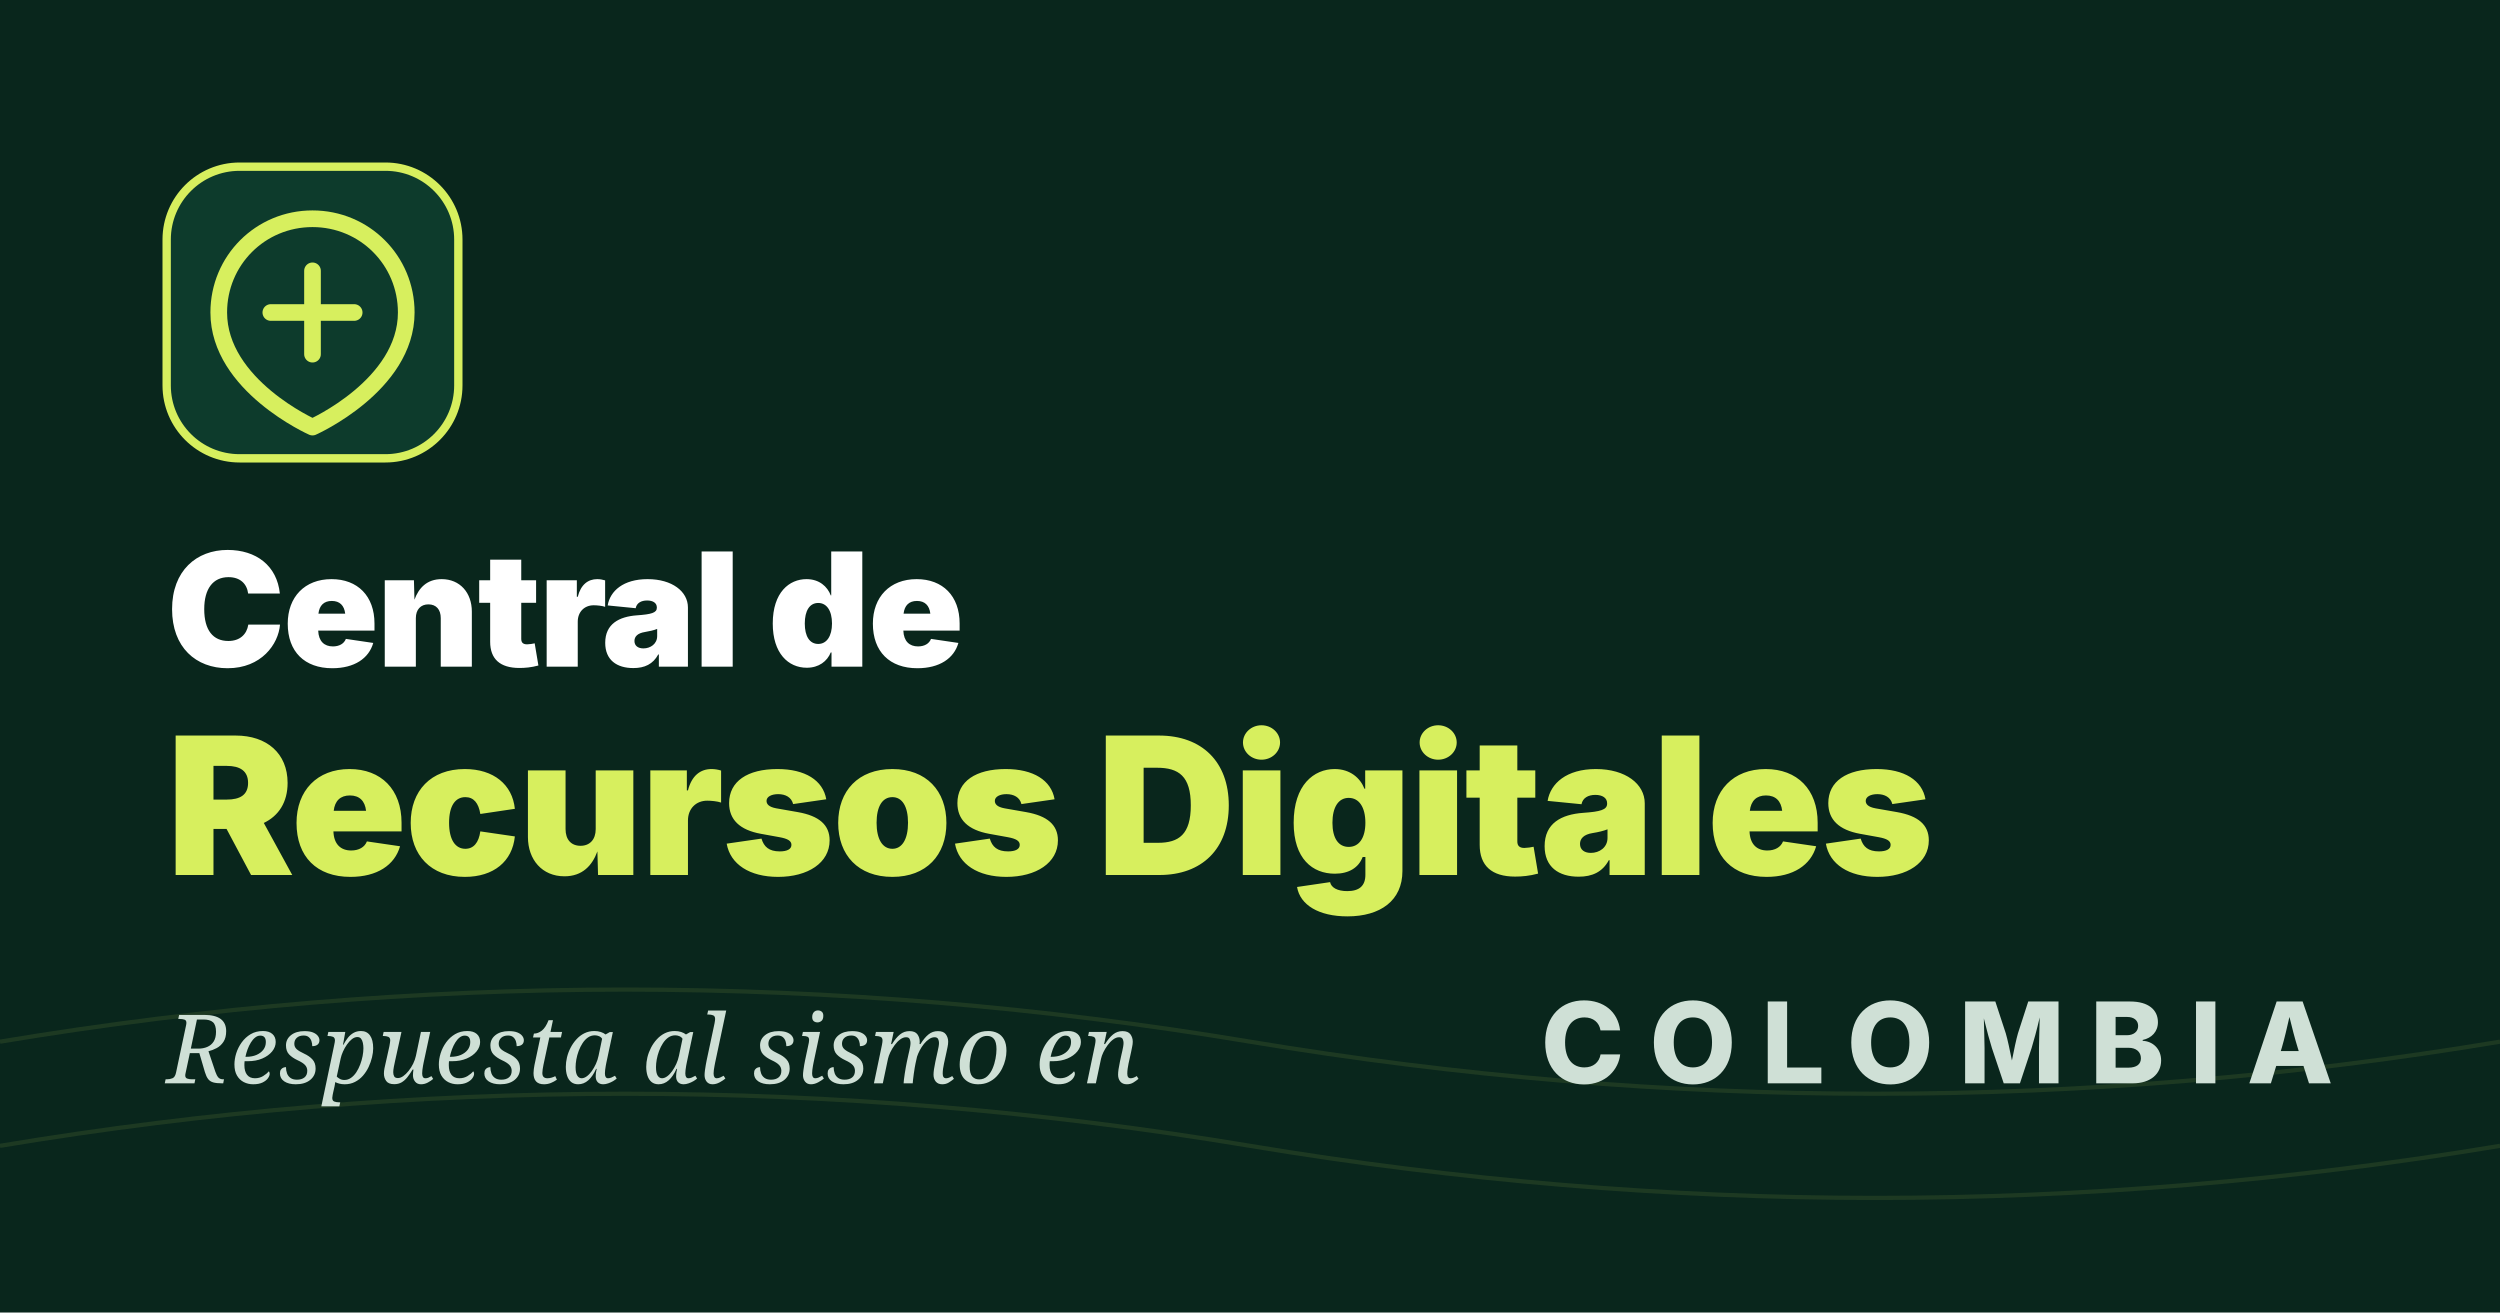
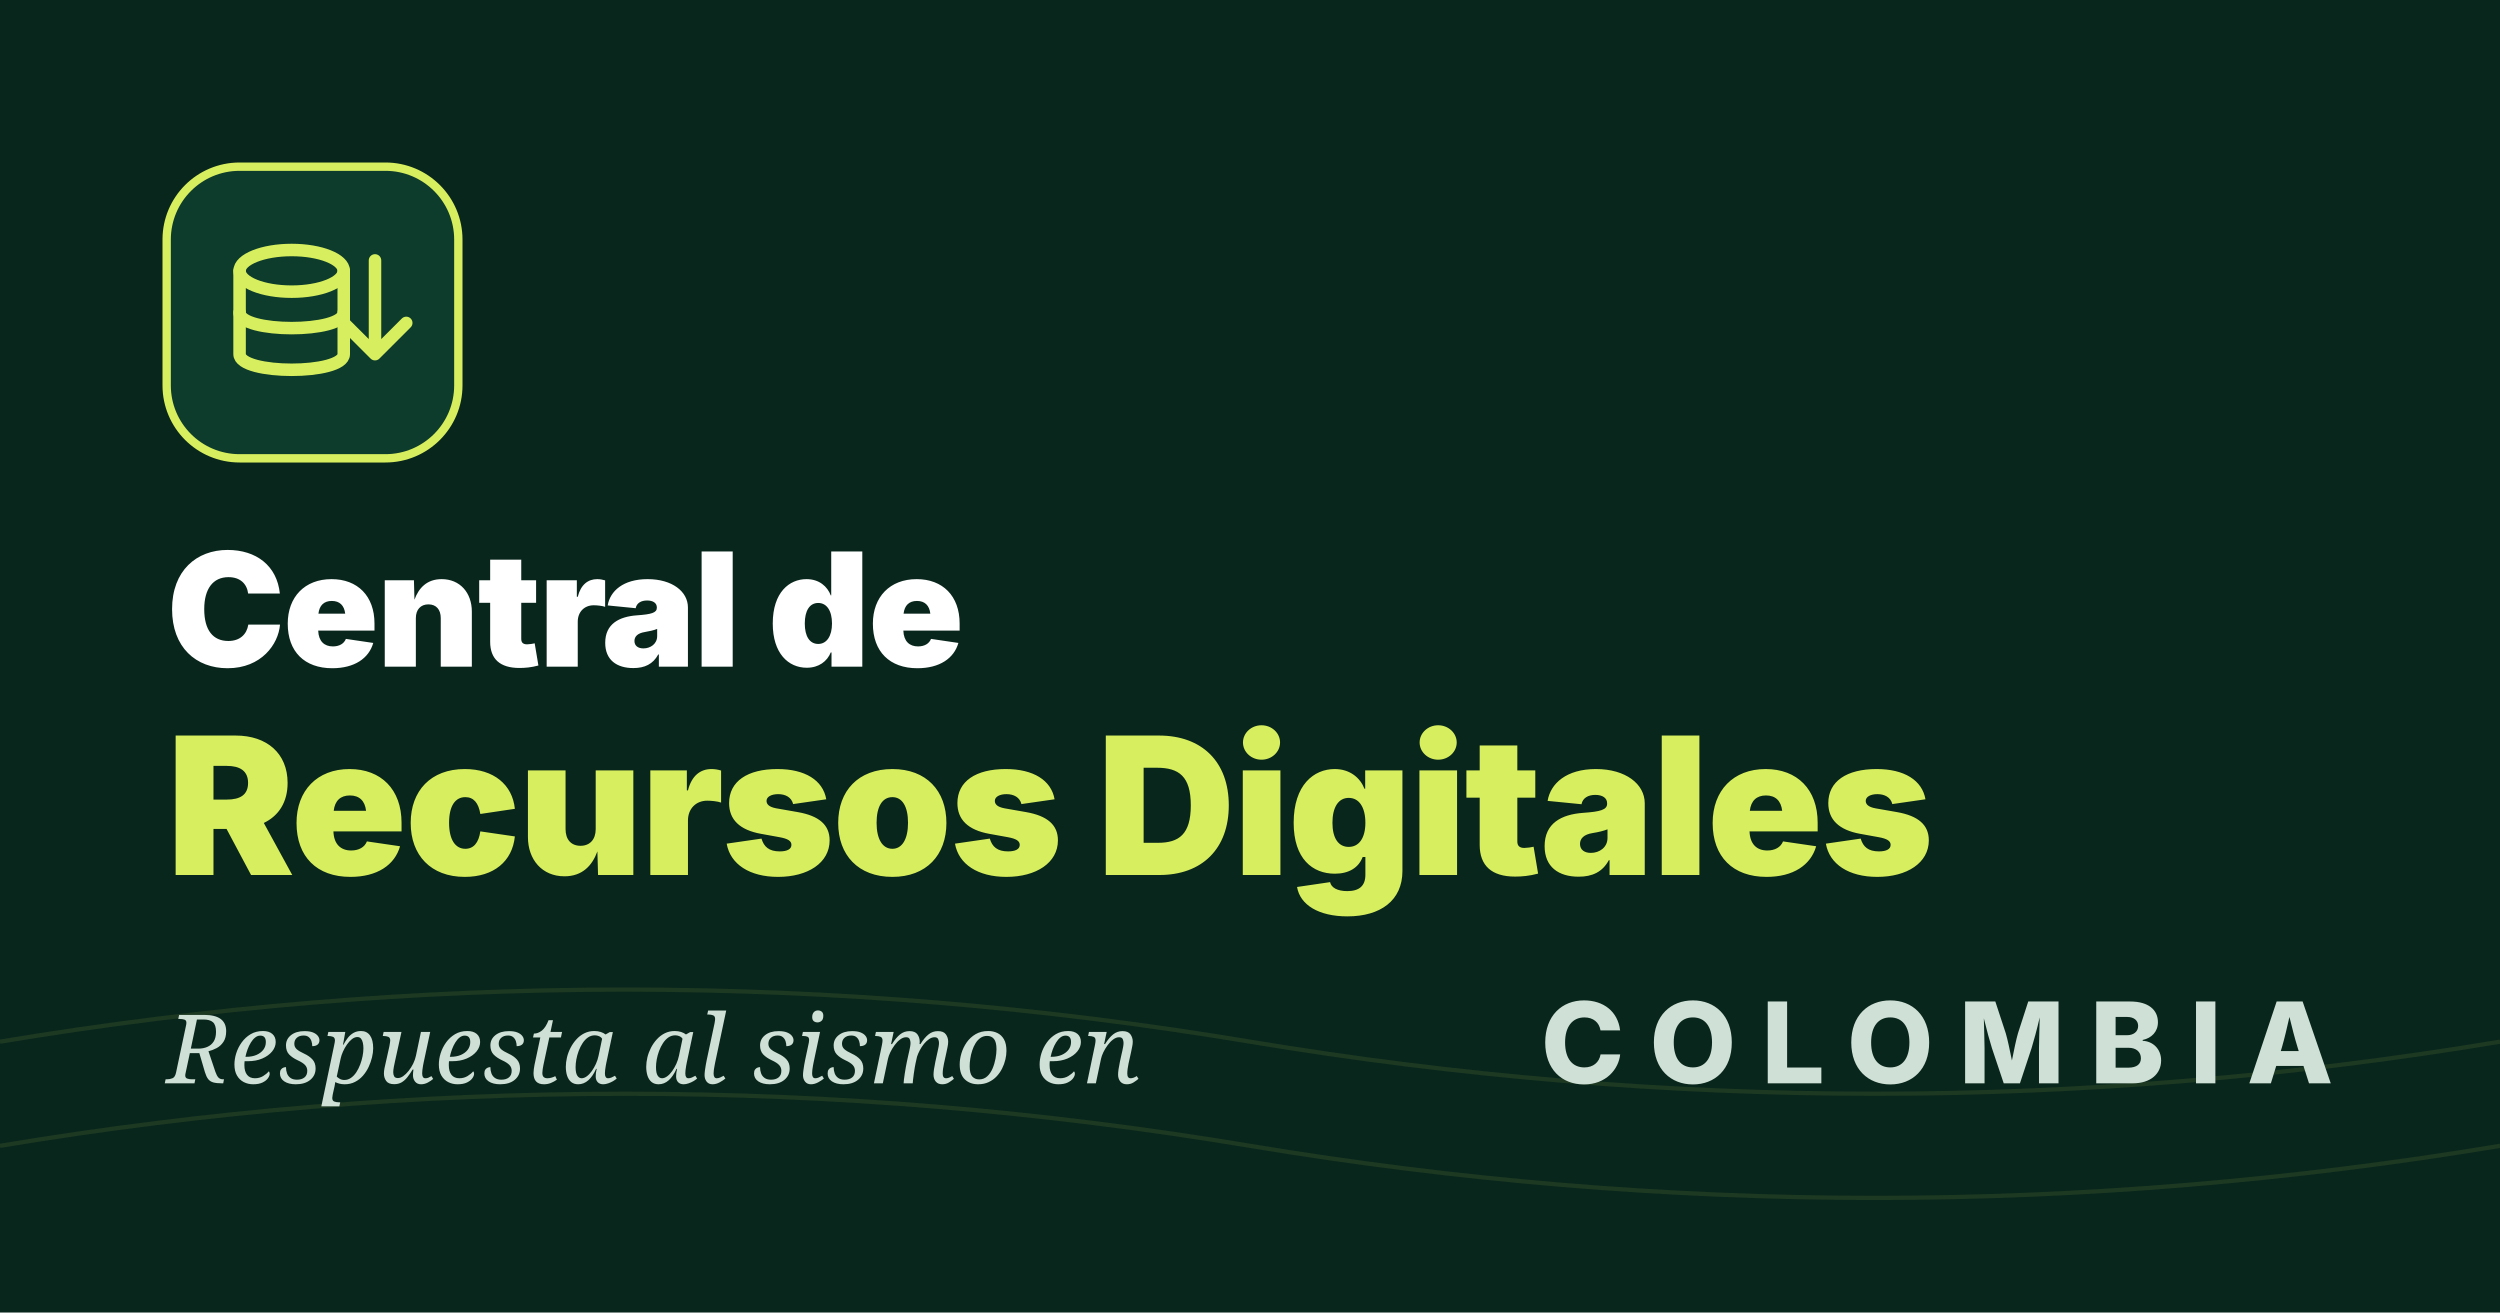
<svg xmlns="http://www.w3.org/2000/svg" viewBox="0 0 1200 630" width="1200" height="630">
  <rect width="1200" height="630" fill="#09261c" />
  <path d="M0 500 Q 300 450, 600 500 T 1200 500 M0 550 Q 300 500, 600 550 T 1200 550" fill="none" stroke="#d7ef5e" stroke-width="2" opacity="0.1" />
  <g transform="translate(80, 80)">
    <rect x="0" y="0" width="140" height="140" rx="35" fill="#0d3b2c" stroke="#d7ef5e" stroke-width="4" />
-     <path d="M70 25 C45 25 25 45 25 70 C25 105 70 125 70 125 C70 125 115 105 115 70 C115 45 95 25 70 25 Z" fill="none" stroke="#d7ef5e" stroke-width="8" stroke-linejoin="round" />
-     <path d="M70 50 V90 M50 70 H90" stroke="#d7ef5e" stroke-width="8" stroke-linecap="round" />
+     <ellipse cx="60" cy="50" rx="25" ry="10" fill="none" stroke="#d7ef5e" stroke-width="6" />
+     <path d="M35 50 V90 C35 100, 85 100, 85 90 V50" fill="none" stroke="#d7ef5e" stroke-width="6" stroke-linecap="round" />
+     <path d="M35 70 C35 80, 85 80, 85 70" fill="none" stroke="#d7ef5e" stroke-width="6" stroke-linecap="round" />
+     <path d="M100 45 V90 M85 75 L100 90 L115 75" fill="none" stroke="#d7ef5e" stroke-width="6" stroke-linecap="round" stroke-linejoin="round" />
  </g>
  <text x="80" y="320" font-family="system-ui, -apple-system, sans-serif" font-size="76" font-weight="900" fill="#ffffff" letter-spacing="-1">Central de</text>
  <text x="80" y="420" font-family="system-ui, -apple-system, sans-serif" font-size="92" font-weight="900" fill="#d7ef5e" letter-spacing="-1">Recursos Digitales</text>
  <text x="80" y="520" font-family="Georgia, serif" font-size="46" font-style="italic" fill="#cfe0d6">Respuesta al sismo en</text>
  <text x="1120" y="520" font-family="system-ui, -apple-system, sans-serif" font-size="54" font-weight="800" fill="#cfe0d6" text-anchor="end" letter-spacing="12">COLOMBIA</text>
</svg>
